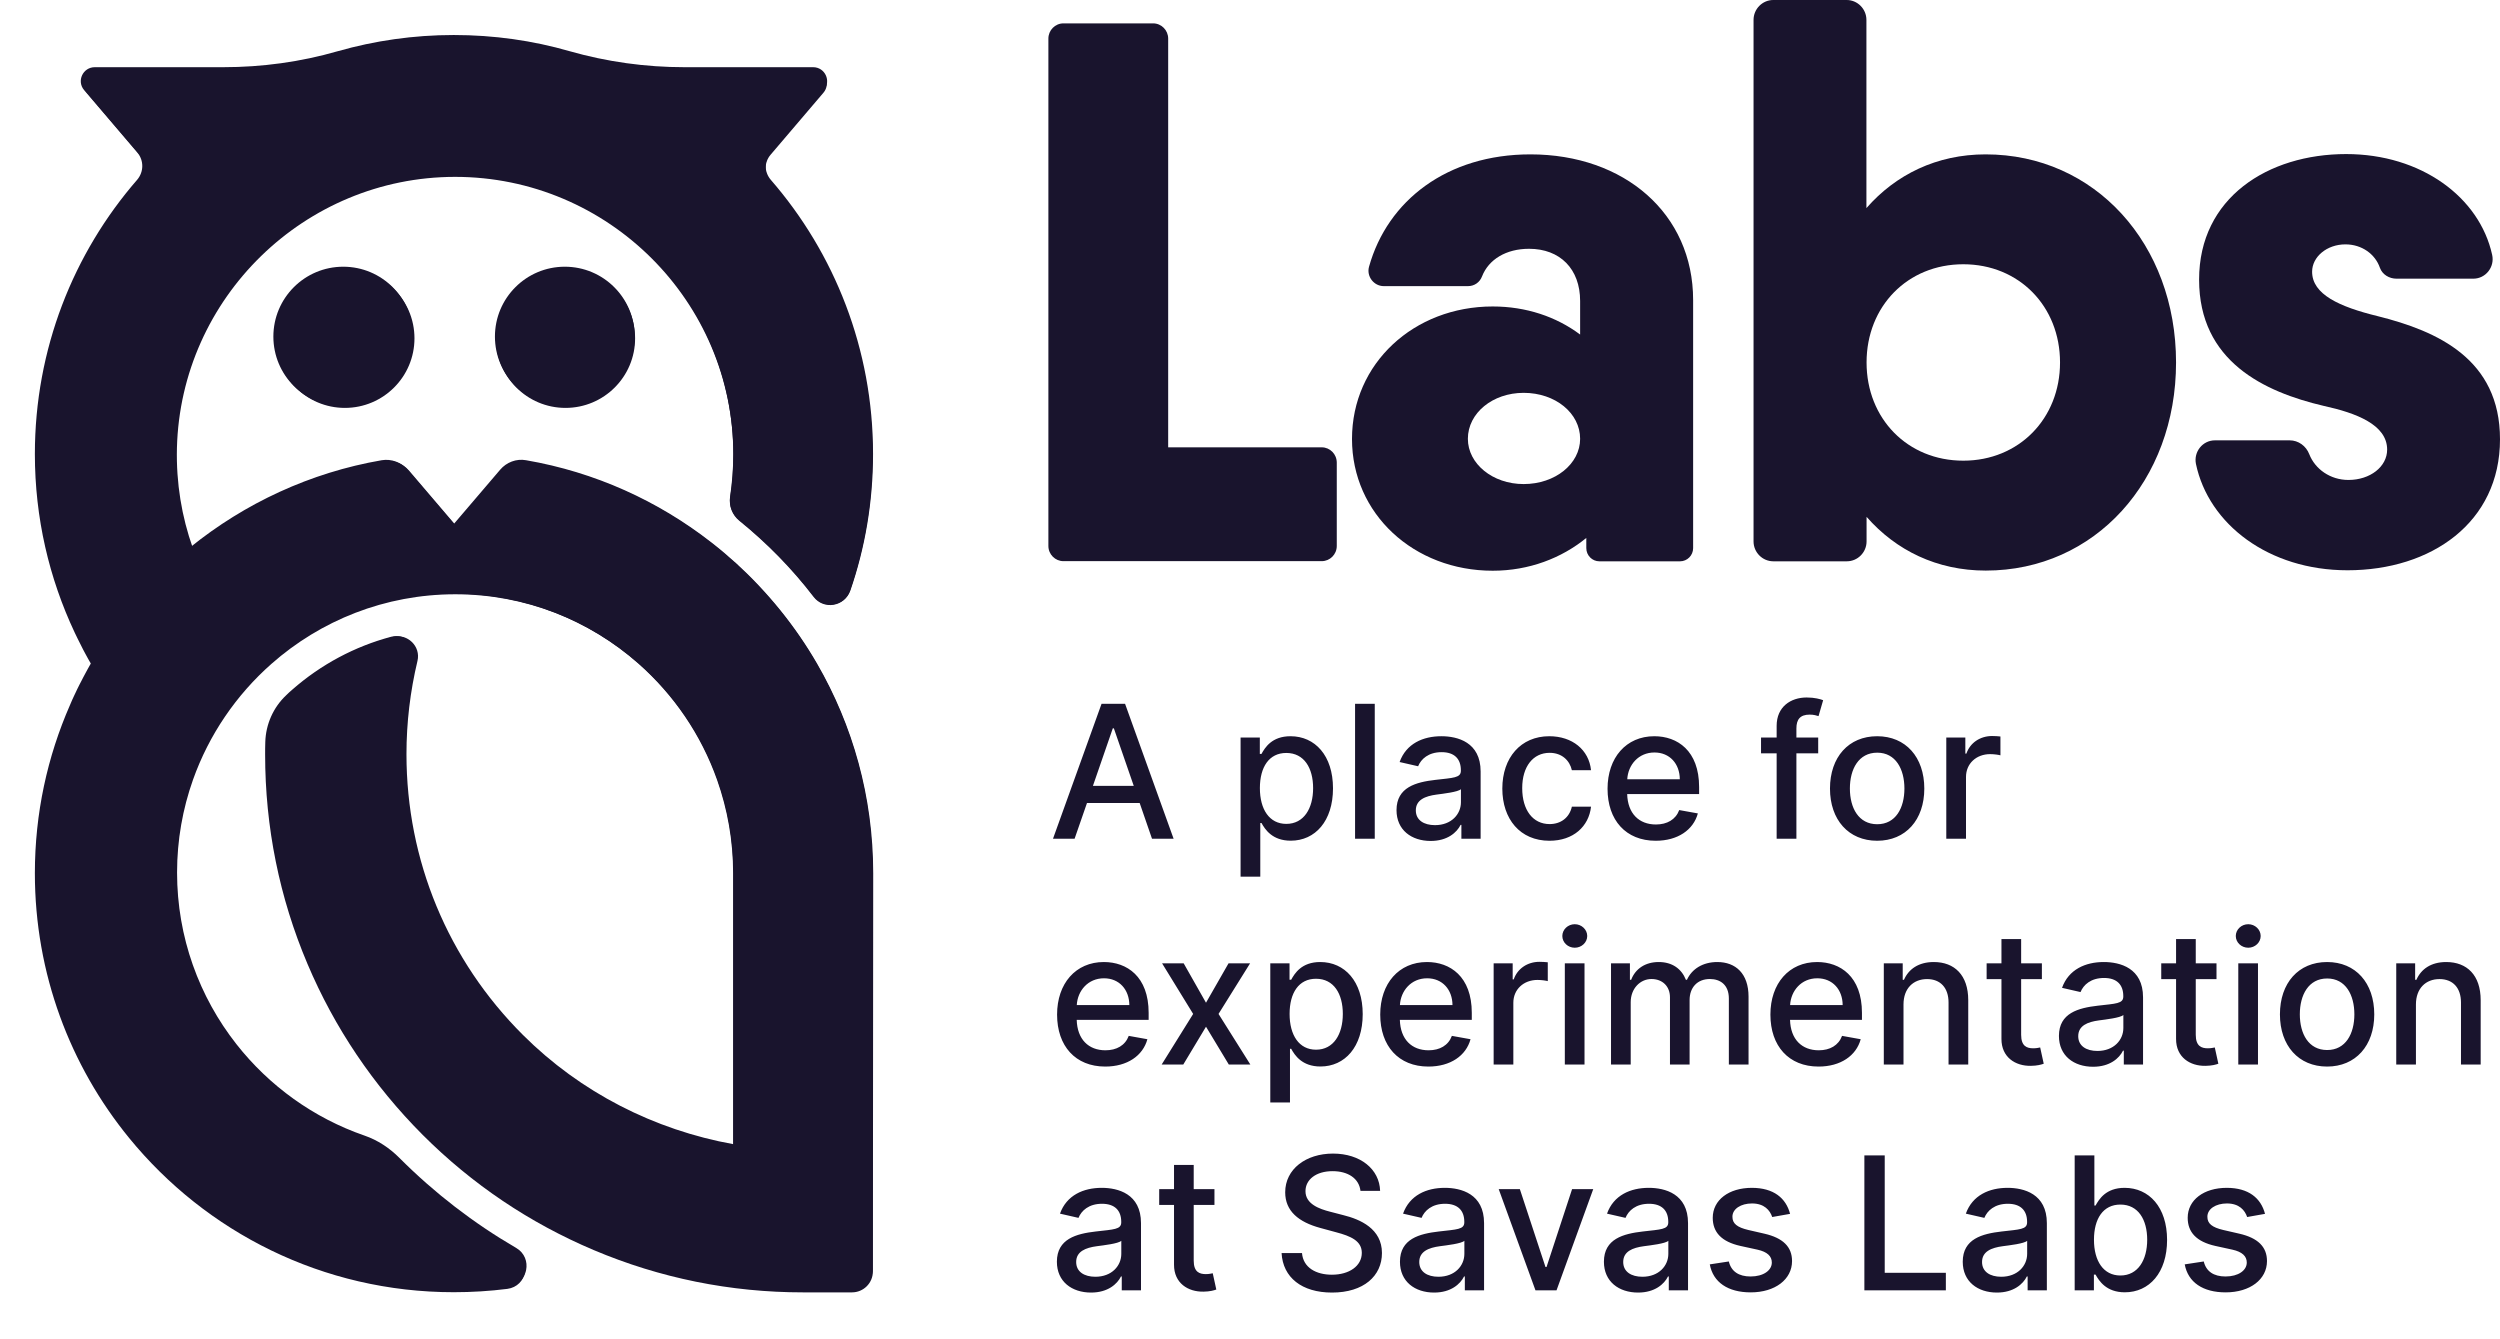
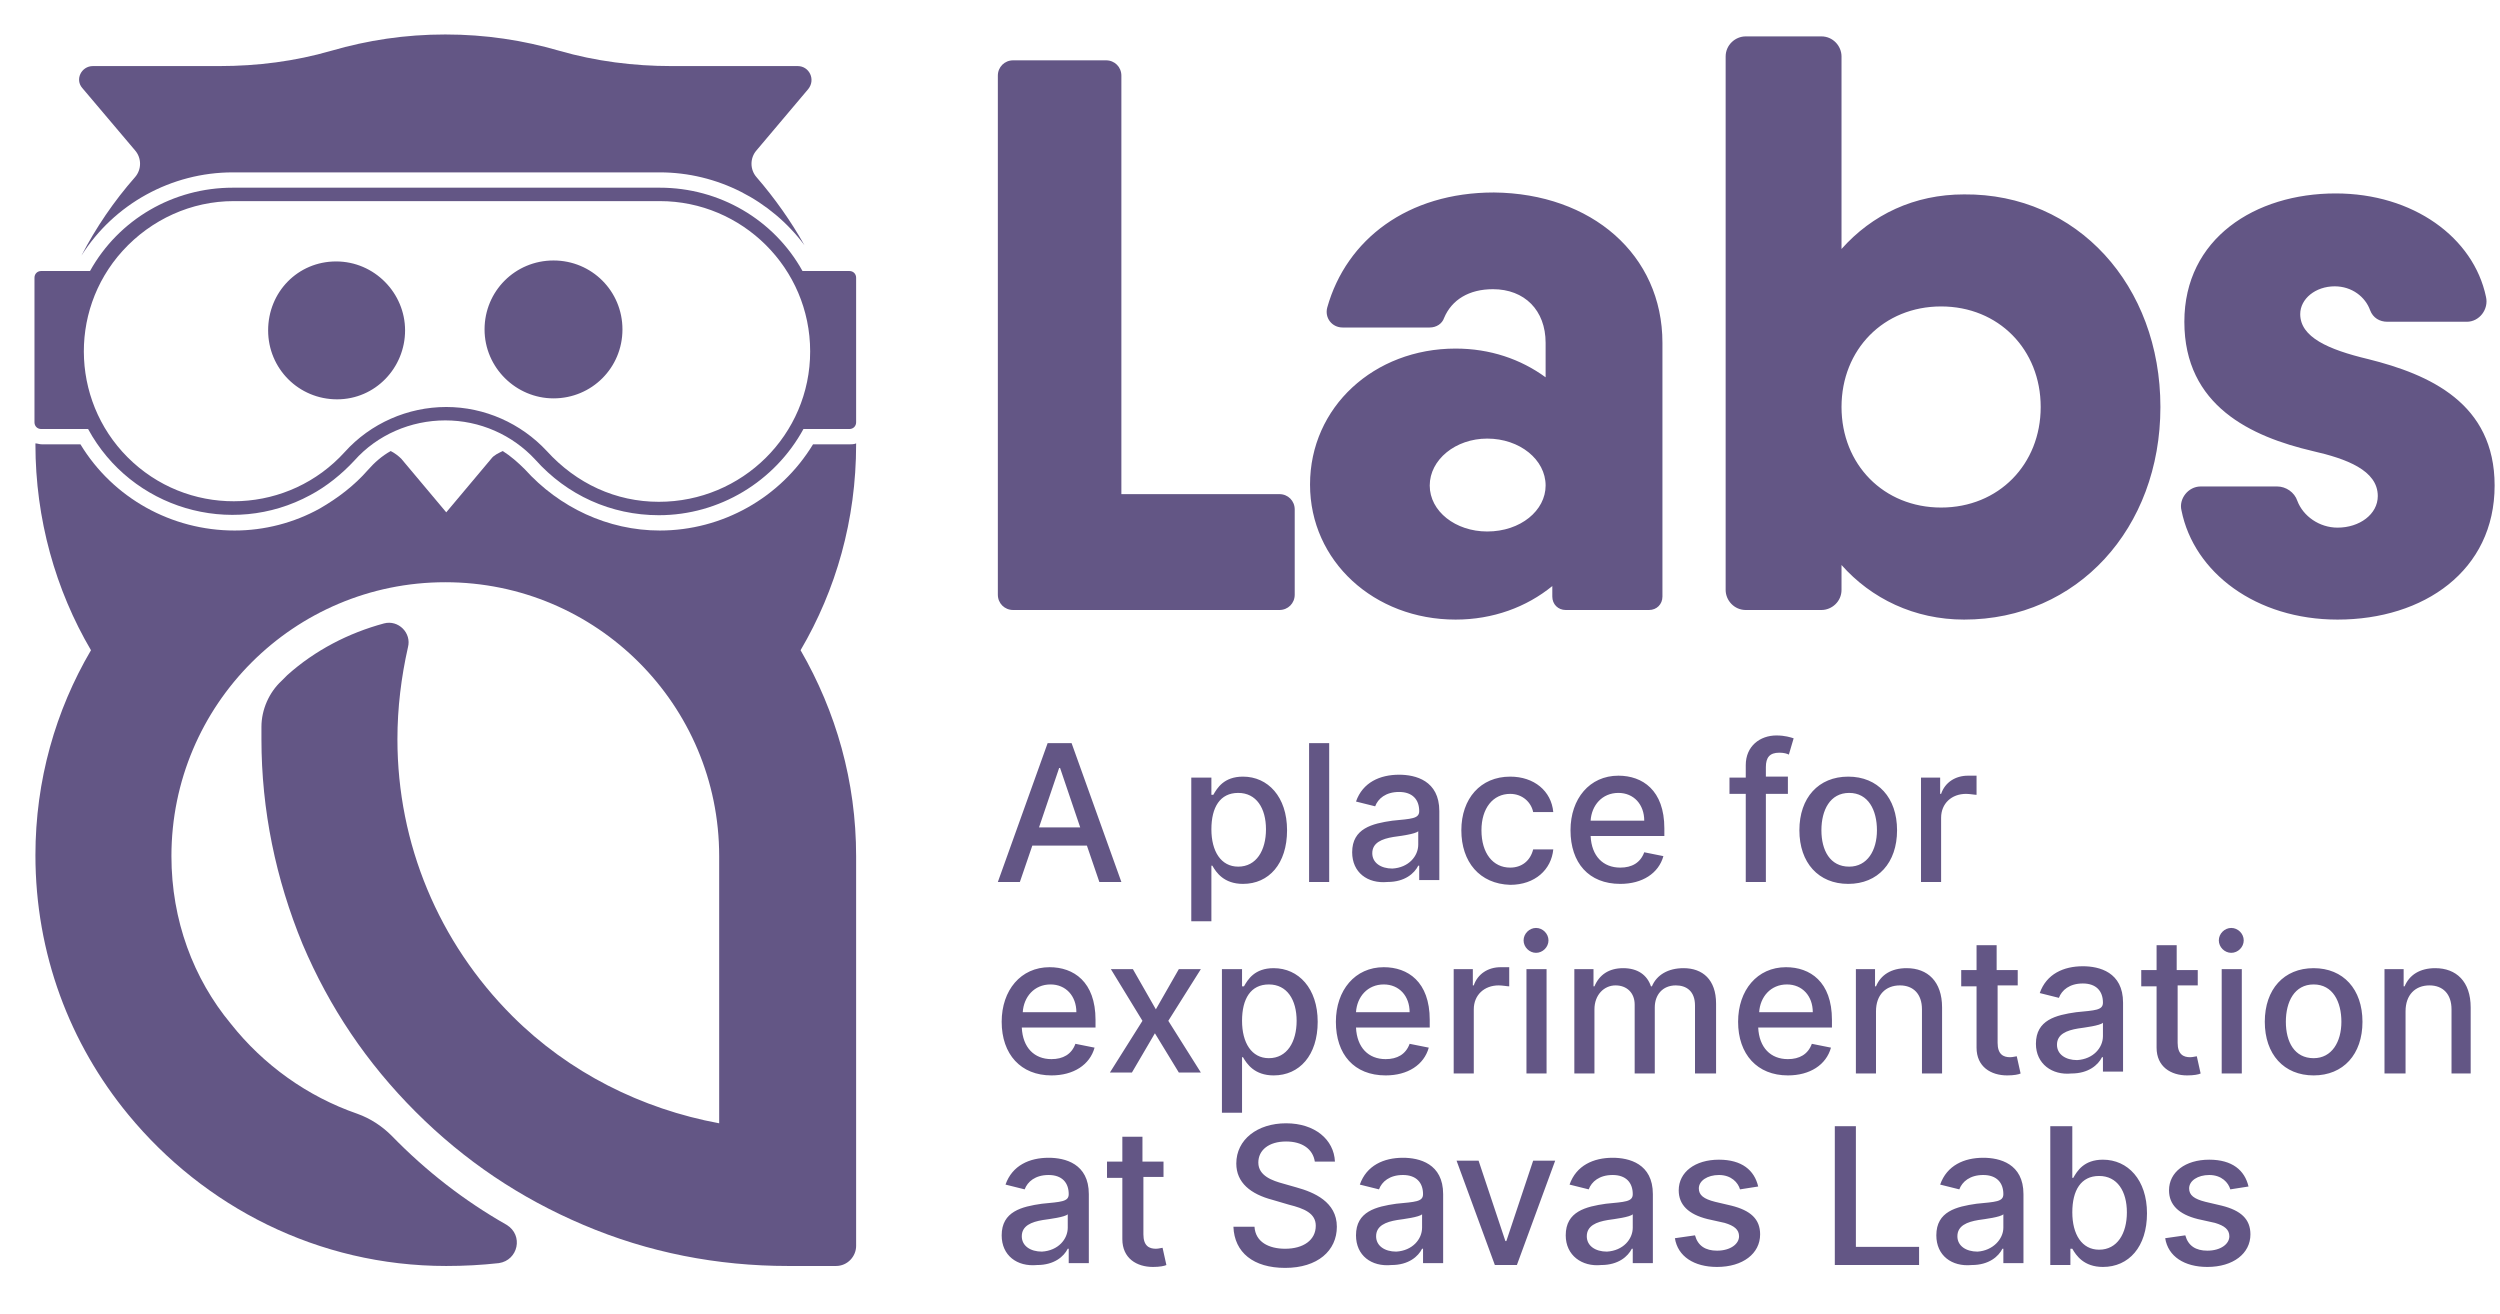
- <svg xmlns="http://www.w3.org/2000/svg" width="155" height="83" viewBox="0 0 155 83" fill="none">
-   <path d="M21.383 25.29C23.765 25.29 25.697 23.359 25.697 20.977C25.697 18.595 23.765 16.663 21.383 16.663C19.001 16.663 17.07 18.595 17.07 20.977C17.07 23.359 19.001 25.29 21.383 25.29Z" fill="#19142D" />
-   <path d="M35.062 25.29C37.444 25.29 39.376 23.359 39.376 20.977C39.376 18.595 37.444 16.663 35.062 16.663C32.68 16.663 30.749 18.595 30.749 20.977C30.749 23.359 32.68 25.29 35.062 25.29Z" fill="#19142D" />
-   <path d="M54.102 54.102C54.102 49.387 52.843 44.968 50.638 41.162C49.293 38.839 47.6 36.748 45.626 34.952C45.626 34.952 45.626 34.952 45.626 34.948C45.585 34.912 45.541 34.875 45.5 34.839C45.313 34.672 45.122 34.506 44.931 34.343C44.87 34.29 44.809 34.242 44.749 34.189C44.659 34.116 44.574 34.043 44.485 33.97V33.974V33.97C44.42 33.917 44.351 33.864 44.286 33.811C44.225 33.762 44.103 33.669 44.103 33.669C40.829 31.119 36.926 29.34 32.666 28.6C32.069 28.499 31.464 28.722 31.074 29.181L28.219 32.528L25.363 29.181C24.97 28.722 24.364 28.495 23.771 28.6C19.345 29.368 15.303 31.257 11.953 33.97C11.266 32.036 10.917 29.949 10.97 27.772C11.21 18.459 18.89 10.974 28.206 10.966C37.722 10.962 45.471 18.703 45.471 28.219C45.471 29.108 45.403 29.985 45.273 30.838C45.187 31.391 45.407 31.943 45.841 32.292C47.567 33.689 49.111 35.269 50.447 37.012C51.076 37.828 52.36 37.613 52.693 36.638C53.602 33.998 54.094 31.167 54.094 28.219C54.094 21.745 51.714 15.827 47.786 11.287C47.368 10.803 47.36 10.084 47.774 9.597L51.052 5.751C51.531 5.19 51.133 4.329 50.394 4.329H42.442C40.045 4.329 37.661 4 35.359 3.342C33.088 2.693 30.688 2.343 28.21 2.343C25.729 2.343 23.333 2.693 21.062 3.342C18.76 4.005 16.376 4.329 13.979 4.329H6.043C5.308 4.329 4.91 5.19 5.385 5.751L8.663 9.597C9.081 10.084 9.073 10.803 8.651 11.287C4.719 15.823 2.343 21.745 2.343 28.219C2.343 32.162 3.229 35.895 4.805 39.237C4.931 39.505 5.061 39.769 5.199 40.033C5.243 40.118 5.284 40.2 5.329 40.285C5.377 40.379 5.426 40.468 5.475 40.561C5.584 40.76 5.694 40.959 5.808 41.154C5.682 41.37 5.56 41.589 5.442 41.812C5.365 41.954 5.292 42.096 5.219 42.243C5.182 42.312 5.146 42.381 5.109 42.454C5.016 42.641 4.922 42.832 4.833 43.022C4.825 43.043 4.813 43.063 4.805 43.083C4.707 43.295 4.61 43.506 4.516 43.717C3.123 46.893 2.348 50.406 2.348 54.098C2.348 60.3 4.533 65.994 8.172 70.453C8.172 70.453 8.172 70.453 8.176 70.449C8.176 70.449 8.176 70.449 8.172 70.453C12.915 76.261 20.128 79.973 28.21 79.977C29.331 79.977 30.436 79.908 31.521 79.766C32.743 79.608 33.068 77.991 32 77.37C29.368 75.839 26.943 73.974 24.762 71.789C24.758 71.785 24.754 71.781 24.754 71.781C24.145 71.172 23.418 70.689 22.606 70.409C19.442 69.316 16.692 67.326 14.662 64.743C12.355 61.81 10.978 58.111 10.978 54.098C10.978 52.084 11.327 50.146 11.965 48.347C11.937 48.327 11.912 48.302 11.888 48.282C11.912 48.302 11.941 48.327 11.965 48.347C12.956 45.553 14.649 43.083 16.831 41.158C19.872 38.474 23.865 36.845 28.227 36.845C32.593 36.845 36.581 38.474 39.623 41.158C41.804 43.083 43.498 45.549 44.489 48.347C45.126 50.146 45.476 52.084 45.476 54.098V54.102V70.941C40.569 70.055 35.996 67.732 32.422 64.166C27.764 59.52 25.201 53.334 25.201 46.759C25.201 44.797 25.433 42.86 25.883 40.98C26.103 40.07 25.258 39.254 24.352 39.493C22.11 40.09 20.015 41.203 18.244 42.763C18.118 42.872 17.992 42.986 17.87 43.104C17.074 43.855 16.607 44.899 16.583 45.995C16.579 46.247 16.575 46.503 16.575 46.755C16.575 51.239 17.452 55.588 19.186 59.686C20.859 63.642 23.252 67.192 26.302 70.242C29.352 73.292 32.901 75.684 36.857 77.358C40.955 79.092 45.305 79.969 49.789 79.969H52.806C53.521 79.969 54.102 79.388 54.102 78.674V54.102Z" fill="#19142D" />
-   <path d="M54.139 54.138C54.139 49.402 52.871 44.971 50.661 41.149C49.315 38.82 47.605 36.718 45.63 34.91C45.591 34.87 45.541 34.841 45.502 34.802C45.316 34.635 45.129 34.468 44.932 34.301C44.873 34.251 44.805 34.202 44.746 34.143C44.657 34.075 44.569 33.996 44.48 33.927C44.412 33.878 44.343 33.819 44.284 33.77C44.225 33.721 44.097 33.623 44.097 33.623C40.806 31.058 36.895 29.27 32.611 28.533C32.012 28.425 31.403 28.661 31.01 29.122L28.14 32.483L25.271 29.122C24.878 28.661 24.269 28.435 23.67 28.533C19.229 29.299 15.171 31.206 11.801 33.927C11.113 31.982 10.759 29.889 10.818 27.698C11.054 18.344 18.767 10.827 28.131 10.827C37.691 10.818 45.463 18.599 45.463 28.15C45.463 29.044 45.394 29.918 45.266 30.783C45.178 31.333 45.404 31.893 45.836 32.247C47.566 33.652 49.118 35.234 50.464 36.983C51.093 37.798 52.38 37.582 52.724 36.61C53.638 33.957 54.129 31.117 54.129 28.15C54.129 21.645 51.741 15.701 47.792 11.152C47.369 10.66 47.359 9.943 47.782 9.452L51.073 5.59C51.555 5.03 51.152 4.166 50.415 4.166H42.427C40.02 4.166 37.622 3.832 35.313 3.173C33.034 2.515 30.626 2.171 28.131 2.171C25.635 2.171 23.228 2.525 20.948 3.173C18.639 3.841 16.242 4.166 13.835 4.166H5.876C5.139 4.166 4.736 5.03 5.218 5.59L8.509 9.452C8.932 9.943 8.922 10.66 8.499 11.152C4.549 15.701 2.162 21.645 2.162 28.15C2.162 32.109 3.046 35.853 4.628 39.213C4.756 39.479 4.883 39.744 5.021 40.009C5.06 40.098 5.109 40.176 5.149 40.265C5.198 40.353 5.247 40.451 5.296 40.54C5.404 40.736 5.512 40.943 5.63 41.139C5.502 41.355 5.385 41.581 5.267 41.797C5.188 41.935 5.119 42.082 5.041 42.23C5.001 42.298 4.972 42.367 4.933 42.436C4.834 42.623 4.746 42.819 4.657 43.006C4.648 43.026 4.638 43.045 4.628 43.065C4.53 43.271 4.431 43.487 4.343 43.704C2.938 46.907 2.162 50.424 2.162 54.138C2.162 60.368 4.353 66.086 8.008 70.557C12.773 76.393 20.015 80.117 28.131 80.117C29.261 80.117 30.361 80.048 31.452 79.911C32.68 79.754 33.004 78.122 31.933 77.503C29.29 75.971 26.853 74.094 24.662 71.903L24.652 71.893C24.043 71.284 23.306 70.793 22.491 70.517C19.317 69.417 16.556 67.422 14.512 64.829C12.194 61.881 10.808 58.167 10.808 54.138C10.808 52.114 11.162 50.169 11.801 48.361C11.771 48.341 11.752 48.322 11.722 48.292C11.752 48.312 11.771 48.331 11.801 48.361C12.793 45.551 14.493 43.075 16.684 41.139C19.74 38.447 23.748 36.806 28.131 36.806C32.513 36.806 36.522 38.447 39.577 41.139C41.769 43.075 43.468 45.551 44.461 48.361C45.099 50.169 45.453 52.114 45.453 54.138C45.453 54.138 45.453 54.138 45.453 54.148V71.058C40.531 70.164 35.932 67.835 32.346 64.259C27.669 59.592 25.095 53.382 25.095 46.779C25.095 44.804 25.321 42.868 25.782 40.972C25.998 40.058 25.154 39.243 24.25 39.479C22 40.078 19.897 41.198 18.119 42.76C17.991 42.868 17.863 42.986 17.745 43.104C16.939 43.861 16.478 44.912 16.448 46.013C16.438 46.268 16.438 46.523 16.438 46.779C16.438 51.279 17.323 55.651 19.062 59.758C20.742 63.728 23.149 67.295 26.205 70.36C29.27 73.426 32.837 75.823 36.807 77.503C40.923 79.243 45.286 80.127 49.786 80.127H52.822C53.539 80.127 54.119 79.547 54.119 78.83L54.139 54.138Z" fill="#19142D" />
-   <path d="M21.282 25.202C23.675 25.202 25.615 23.262 25.615 20.869C25.615 18.476 23.675 16.536 21.282 16.536C18.889 16.536 16.949 18.476 16.949 20.869C16.949 23.262 18.889 25.202 21.282 25.202Z" fill="#19142D" />
-   <path d="M35.019 25.202C37.412 25.202 39.352 23.262 39.352 20.869C39.352 18.476 37.412 16.536 35.019 16.536C32.626 16.536 30.686 18.476 30.686 20.869C30.686 23.262 32.626 25.202 35.019 25.202Z" fill="#19142D" />
-   <path d="M66.625 52L67.393 49.787H70.66L71.424 52H72.763L69.754 43.636H68.296L65.286 52H66.625ZM67.761 48.725L68.994 45.156H69.059L70.293 48.725H67.761ZM76.916 54.352H78.138V51.024H78.211C78.432 51.424 78.881 52.123 80.024 52.123C81.543 52.123 82.646 50.906 82.646 48.876C82.646 46.842 81.527 45.646 80.012 45.646C78.848 45.646 78.428 46.356 78.211 46.744H78.109V45.727H76.916V54.352ZM78.113 48.864C78.113 47.553 78.685 46.683 79.751 46.683C80.857 46.683 81.413 47.618 81.413 48.864C81.413 50.121 80.841 51.081 79.751 51.081C78.701 51.081 78.113 50.183 78.113 48.864ZM85.235 43.636H84.014V52H85.235V43.636ZM88.703 52.139C89.741 52.139 90.325 51.612 90.558 51.142H90.606V52H91.799V47.834C91.799 46.009 90.362 45.646 89.365 45.646C88.23 45.646 87.184 46.103 86.776 47.246L87.923 47.508C88.103 47.063 88.561 46.634 89.381 46.634C90.169 46.634 90.574 47.046 90.574 47.757V47.785C90.574 48.231 90.116 48.222 88.989 48.353C87.801 48.492 86.584 48.802 86.584 50.228C86.584 51.461 87.511 52.139 88.703 52.139ZM88.969 51.159C88.279 51.159 87.781 50.848 87.781 50.244C87.781 49.591 88.36 49.358 89.067 49.264C89.463 49.211 90.402 49.105 90.578 48.929V49.738C90.578 50.481 89.986 51.159 88.969 51.159ZM96.068 52.127C97.55 52.127 98.51 51.236 98.644 50.015H97.456C97.301 50.693 96.774 51.093 96.076 51.093C95.043 51.093 94.377 50.232 94.377 48.864C94.377 47.52 95.055 46.675 96.076 46.675C96.852 46.675 97.325 47.165 97.456 47.753H98.644C98.514 46.487 97.481 45.646 96.055 45.646C94.287 45.646 93.144 46.977 93.144 48.892C93.144 50.783 94.246 52.127 96.068 52.127ZM102.654 52.127C104.022 52.127 104.99 51.453 105.267 50.432L104.112 50.224C103.891 50.816 103.36 51.118 102.666 51.118C101.621 51.118 100.918 50.44 100.885 49.231H105.345V48.798C105.345 46.532 103.989 45.646 102.568 45.646C100.82 45.646 99.668 46.977 99.668 48.904C99.668 50.852 100.804 52.127 102.654 52.127ZM100.89 48.316C100.939 47.426 101.584 46.654 102.576 46.654C103.524 46.654 104.144 47.357 104.148 48.316H100.89ZM112.728 45.727H111.377V45.164C111.377 44.608 111.605 44.306 112.202 44.306C112.455 44.306 112.635 44.363 112.749 44.4L113.035 43.412C112.863 43.346 112.508 43.244 112.014 43.244C111.021 43.244 110.152 43.824 110.152 45V45.727H109.184V46.707H110.152V52H111.377V46.707H112.728V45.727ZM116.383 52.127C118.152 52.127 119.307 50.832 119.307 48.892C119.307 46.94 118.152 45.646 116.383 45.646C114.615 45.646 113.459 46.94 113.459 48.892C113.459 50.832 114.615 52.127 116.383 52.127ZM116.388 51.102C115.232 51.102 114.693 50.093 114.693 48.888C114.693 47.688 115.232 46.666 116.388 46.666C117.535 46.666 118.074 47.688 118.074 48.888C118.074 50.093 117.535 51.102 116.388 51.102ZM120.67 52H121.892V48.169C121.892 47.349 122.525 46.756 123.39 46.756C123.643 46.756 123.929 46.801 124.027 46.83V45.662C123.905 45.646 123.664 45.633 123.509 45.633C122.774 45.633 122.145 46.05 121.916 46.724H121.851V45.727H120.67V52ZM68.524 66.127C69.892 66.127 70.86 65.453 71.138 64.432L69.982 64.224C69.762 64.816 69.231 65.118 68.537 65.118C67.491 65.118 66.789 64.44 66.756 63.231H71.216V62.798C71.216 60.532 69.86 59.646 68.439 59.646C66.691 59.646 65.539 60.977 65.539 62.904C65.539 64.853 66.674 66.127 68.524 66.127ZM66.76 62.316C66.809 61.426 67.454 60.654 68.447 60.654C69.394 60.654 70.015 61.357 70.019 62.316H66.76ZM73.388 59.727H72.049L73.976 62.864L72.024 66H73.364L74.772 63.656L76.186 66H77.521L75.549 62.864L77.505 59.727H76.169L74.772 62.169L73.388 59.727ZM78.758 68.352H79.979V65.024H80.053C80.273 65.424 80.723 66.123 81.866 66.123C83.385 66.123 84.488 64.906 84.488 62.876C84.488 60.842 83.369 59.646 81.854 59.646C80.69 59.646 80.269 60.356 80.053 60.744H79.951V59.727H78.758V68.352ZM79.955 62.864C79.955 61.553 80.527 60.683 81.593 60.683C82.699 60.683 83.255 61.618 83.255 62.864C83.255 64.121 82.683 65.081 81.593 65.081C80.543 65.081 79.955 64.183 79.955 62.864ZM88.559 66.127C89.928 66.127 90.895 65.453 91.173 64.432L90.017 64.224C89.797 64.816 89.266 65.118 88.572 65.118C87.526 65.118 86.824 64.44 86.791 63.231H91.251V62.798C91.251 60.532 89.895 59.646 88.474 59.646C86.726 59.646 85.574 60.977 85.574 62.904C85.574 64.853 86.71 66.127 88.559 66.127ZM86.795 62.316C86.844 61.426 87.49 60.654 88.482 60.654C89.429 60.654 90.05 61.357 90.054 62.316H86.795ZM92.606 66H93.827V62.169C93.827 61.349 94.46 60.756 95.325 60.756C95.579 60.756 95.864 60.801 95.962 60.83V59.662C95.84 59.646 95.599 59.633 95.444 59.633C94.709 59.633 94.08 60.05 93.851 60.724H93.786V59.727H92.606V66ZM97.019 66H98.24V59.727H97.019V66ZM97.636 58.759C98.056 58.759 98.408 58.433 98.408 58.032C98.408 57.632 98.056 57.301 97.636 57.301C97.211 57.301 96.864 57.632 96.864 58.032C96.864 58.433 97.211 58.759 97.636 58.759ZM99.883 66H101.104V62.133C101.104 61.287 101.696 60.699 102.39 60.699C103.068 60.699 103.538 61.148 103.538 61.83V66H104.755V62.002C104.755 61.246 105.216 60.699 106.013 60.699C106.658 60.699 107.189 61.059 107.189 61.908V66H108.41V61.794C108.41 60.36 107.609 59.646 106.474 59.646C105.572 59.646 104.894 60.078 104.591 60.748H104.526C104.253 60.062 103.677 59.646 102.84 59.646C102.011 59.646 101.394 60.058 101.133 60.748H101.055V59.727H99.883V66ZM112.75 66.127C114.118 66.127 115.086 65.453 115.364 64.432L114.208 64.224C113.987 64.816 113.456 65.118 112.762 65.118C111.717 65.118 111.014 64.44 110.982 63.231H115.441V62.798C115.441 60.532 114.085 59.646 112.664 59.646C110.916 59.646 109.765 60.977 109.765 62.904C109.765 64.853 110.9 66.127 112.75 66.127ZM110.986 62.316C111.035 61.426 111.68 60.654 112.672 60.654C113.62 60.654 114.241 61.357 114.245 62.316H110.986ZM118.017 62.276C118.017 61.275 118.63 60.703 119.479 60.703C120.308 60.703 120.81 61.246 120.81 62.157V66H122.031V62.01C122.031 60.458 121.178 59.646 119.896 59.646C118.952 59.646 118.336 60.083 118.046 60.748H117.968V59.727H116.796V66H118.017V62.276ZM126.597 59.727H125.311V58.224H124.09V59.727H123.171V60.707H124.09V64.411C124.086 65.551 124.955 66.102 125.919 66.082C126.307 66.078 126.568 66.004 126.711 65.951L126.491 64.942C126.409 64.959 126.258 64.995 126.062 64.995C125.666 64.995 125.311 64.865 125.311 64.158V60.707H126.597V59.727ZM129.773 66.139C130.811 66.139 131.395 65.612 131.627 65.142H131.676V66H132.869V61.834C132.869 60.009 131.431 59.646 130.435 59.646C129.3 59.646 128.254 60.103 127.846 61.246L128.993 61.508C129.173 61.063 129.63 60.634 130.451 60.634C131.239 60.634 131.644 61.046 131.644 61.757V61.785C131.644 62.231 131.186 62.222 130.059 62.353C128.871 62.492 127.654 62.802 127.654 64.228C127.654 65.461 128.581 66.139 129.773 66.139ZM130.039 65.159C129.349 65.159 128.85 64.848 128.85 64.244C128.85 63.591 129.43 63.358 130.137 63.264C130.533 63.211 131.472 63.105 131.648 62.929V63.738C131.648 64.481 131.056 65.159 130.039 65.159ZM137.423 59.727H136.137V58.224H134.916V59.727H133.997V60.707H134.916V64.411C134.912 65.551 135.782 66.102 136.745 66.082C137.133 66.078 137.395 66.004 137.538 65.951L137.317 64.942C137.235 64.959 137.084 64.995 136.888 64.995C136.492 64.995 136.137 64.865 136.137 64.158V60.707H137.423V59.727ZM138.774 66H139.995V59.727H138.774V66ZM139.391 58.759C139.811 58.759 140.162 58.433 140.162 58.032C140.162 57.632 139.811 57.301 139.391 57.301C138.966 57.301 138.619 57.632 138.619 58.032C138.619 58.433 138.966 58.759 139.391 58.759ZM144.28 66.127C146.048 66.127 147.204 64.832 147.204 62.892C147.204 60.94 146.048 59.646 144.28 59.646C142.512 59.646 141.356 60.94 141.356 62.892C141.356 64.832 142.512 66.127 144.28 66.127ZM144.284 65.102C143.128 65.102 142.589 64.093 142.589 62.888C142.589 61.688 143.128 60.666 144.284 60.666C145.432 60.666 145.971 61.688 145.971 62.888C145.971 64.093 145.432 65.102 144.284 65.102ZM149.788 62.276C149.788 61.275 150.401 60.703 151.25 60.703C152.079 60.703 152.581 61.246 152.581 62.157V66H153.802V62.01C153.802 60.458 152.949 59.646 151.667 59.646C150.723 59.646 150.107 60.083 149.817 60.748H149.739V59.727H148.567V66H149.788V62.276ZM67.646 80.139C68.684 80.139 69.268 79.612 69.5 79.142H69.549V80H70.742V75.835C70.742 74.009 69.304 73.646 68.308 73.646C67.173 73.646 66.127 74.103 65.719 75.246L66.866 75.508C67.046 75.063 67.503 74.634 68.324 74.634C69.112 74.634 69.517 75.046 69.517 75.757V75.785C69.517 76.231 69.059 76.222 67.932 76.353C66.744 76.492 65.527 76.802 65.527 78.228C65.527 79.461 66.454 80.139 67.646 80.139ZM67.912 79.159C67.222 79.159 66.723 78.848 66.723 78.244C66.723 77.591 67.303 77.358 68.01 77.264C68.406 77.211 69.345 77.105 69.521 76.929V77.738C69.521 78.481 68.929 79.159 67.912 79.159ZM75.296 73.727H74.01V72.224H72.789V73.727H71.87V74.707H72.789V78.411C72.785 79.551 73.655 80.102 74.618 80.082C75.006 80.078 75.268 80.004 75.411 79.951L75.19 78.942C75.108 78.959 74.957 78.995 74.761 78.995C74.365 78.995 74.01 78.865 74.01 78.158V74.707H75.296V73.727ZM84.35 73.834H85.567C85.53 72.494 84.346 71.522 82.647 71.522C80.969 71.522 79.682 72.482 79.682 73.923C79.682 75.087 80.515 75.769 81.859 76.133L82.847 76.402C83.742 76.639 84.432 76.933 84.432 77.676C84.432 78.493 83.652 79.032 82.578 79.032C81.606 79.032 80.797 78.599 80.724 77.689H79.458C79.539 79.204 80.711 80.139 82.586 80.139C84.55 80.139 85.681 79.106 85.681 77.689C85.681 76.182 84.338 75.598 83.276 75.336L82.459 75.124C81.806 74.957 80.936 74.65 80.94 73.85C80.94 73.139 81.589 72.612 82.619 72.612C83.578 72.612 84.26 73.062 84.35 73.834ZM88.917 80.139C89.954 80.139 90.538 79.612 90.771 79.142H90.82V80H92.012V75.835C92.012 74.009 90.575 73.646 89.578 73.646C88.443 73.646 87.398 74.103 86.989 75.246L88.137 75.508C88.317 75.063 88.774 74.634 89.595 74.634C90.383 74.634 90.787 75.046 90.787 75.757V75.785C90.787 76.231 90.33 76.222 89.203 76.353C88.014 76.492 86.797 76.802 86.797 78.228C86.797 79.461 87.724 80.139 88.917 80.139ZM89.182 79.159C88.492 79.159 87.994 78.848 87.994 78.244C87.994 77.591 88.574 77.358 89.28 77.264C89.676 77.211 90.616 77.105 90.791 76.929V77.738C90.791 78.481 90.199 79.159 89.182 79.159ZM98.78 73.727H97.469L95.885 78.554H95.82L94.231 73.727H92.92L95.199 80H96.505L98.78 73.727ZM101.562 80.139C102.6 80.139 103.184 79.612 103.416 79.142H103.465V80H104.658V75.835C104.658 74.009 103.22 73.646 102.224 73.646C101.089 73.646 100.043 74.103 99.635 75.246L100.782 75.508C100.962 75.063 101.419 74.634 102.24 74.634C103.028 74.634 103.433 75.046 103.433 75.757V75.785C103.433 76.231 102.975 76.222 101.848 76.353C100.66 76.492 99.443 76.802 99.443 78.228C99.443 79.461 100.37 80.139 101.562 80.139ZM101.828 79.159C101.138 79.159 100.639 78.848 100.639 78.244C100.639 77.591 101.219 77.358 101.926 77.264C102.322 77.211 103.261 77.105 103.437 76.929V77.738C103.437 78.481 102.845 79.159 101.828 79.159ZM110.985 75.259C110.731 74.283 109.968 73.646 108.612 73.646C107.195 73.646 106.19 74.393 106.19 75.504C106.19 76.394 106.729 76.986 107.905 77.248L108.967 77.48C109.572 77.615 109.853 77.885 109.853 78.277C109.853 78.763 109.335 79.142 108.534 79.142C107.803 79.142 107.334 78.828 107.187 78.211L106.007 78.391C106.211 79.502 107.134 80.127 108.543 80.127C110.058 80.127 111.107 79.322 111.107 78.187C111.107 77.301 110.544 76.753 109.392 76.488L108.396 76.259C107.705 76.096 107.407 75.863 107.411 75.438C107.407 74.957 107.93 74.614 108.624 74.614C109.384 74.614 109.735 75.034 109.878 75.455L110.985 75.259ZM115.591 80H120.643V78.914H116.853V71.636H115.591V80ZM123.81 80.139C124.847 80.139 125.431 79.612 125.664 79.142H125.713V80H126.905V75.835C126.905 74.009 125.468 73.646 124.471 73.646C123.336 73.646 122.291 74.103 121.882 75.246L123.03 75.508C123.21 75.063 123.667 74.634 124.488 74.634C125.276 74.634 125.68 75.046 125.68 75.757V75.785C125.68 76.231 125.223 76.222 124.096 76.353C122.907 76.492 121.69 76.802 121.69 78.228C121.69 79.461 122.617 80.139 123.81 80.139ZM124.075 79.159C123.385 79.159 122.887 78.848 122.887 78.244C122.887 77.591 123.467 77.358 124.173 77.264C124.569 77.211 125.509 77.105 125.684 76.929V77.738C125.684 78.481 125.092 79.159 124.075 79.159ZM128.63 80H129.822V79.024H129.924C130.145 79.424 130.594 80.123 131.738 80.123C133.257 80.123 134.359 78.906 134.359 76.876C134.359 74.842 133.24 73.646 131.725 73.646C130.561 73.646 130.141 74.356 129.924 74.744H129.851V71.636H128.63V80ZM129.826 76.864C129.826 75.553 130.398 74.683 131.464 74.683C132.571 74.683 133.126 75.618 133.126 76.864C133.126 78.121 132.554 79.081 131.464 79.081C130.414 79.081 129.826 78.183 129.826 76.864ZM140.431 75.259C140.178 74.283 139.414 73.646 138.058 73.646C136.641 73.646 135.637 74.393 135.637 75.504C135.637 76.394 136.176 76.986 137.352 77.248L138.414 77.48C139.018 77.615 139.3 77.885 139.3 78.277C139.3 78.763 138.781 79.142 137.981 79.142C137.25 79.142 136.78 78.828 136.633 78.211L135.453 78.391C135.657 79.502 136.58 80.127 137.989 80.127C139.504 80.127 140.553 79.322 140.553 78.187C140.553 77.301 139.99 76.753 138.838 76.488L137.842 76.259C137.152 76.096 136.854 75.863 136.858 75.438C136.854 74.957 137.376 74.614 138.071 74.614C138.83 74.614 139.181 75.034 139.324 75.455L140.431 75.259Z" fill="#19142D" />
-   <path d="M104.974 18.605V33.983C104.974 34.435 104.61 34.802 104.161 34.802H99.163C98.715 34.802 98.351 34.435 98.351 33.983V33.352C96.819 34.604 94.801 35.385 92.549 35.385C87.654 35.385 83.824 31.856 83.824 27.216C83.824 22.53 87.664 19.001 92.549 19.001C94.614 19.001 96.482 19.631 97.968 20.742V18.662C97.968 16.676 96.725 15.425 94.801 15.425C93.381 15.425 92.297 16.083 91.886 17.137C91.746 17.505 91.41 17.74 91.017 17.74H85.795C85.179 17.74 84.712 17.137 84.88 16.535C86.029 12.432 89.719 9.571 94.885 9.571C100.705 9.571 104.974 13.241 104.974 18.605ZM97.968 27.207C97.968 25.617 96.436 24.356 94.465 24.356C92.549 24.356 91.008 25.607 91.008 27.207C91.008 28.75 92.54 30.012 94.465 30.012C96.436 30.012 97.968 28.75 97.968 27.207Z" fill="#19142D" />
-   <path d="M137.325 27.301H141.959C142.501 27.301 142.977 27.649 143.173 28.157C143.537 29.089 144.481 29.757 145.602 29.757C146.947 29.757 148.003 28.938 148.003 27.875C148.003 26.332 146.088 25.607 144.07 25.165C140.38 24.299 136.344 22.407 136.344 17.335C136.344 12.262 140.613 9.552 145.462 9.552C150.114 9.552 153.729 12.225 154.514 15.801C154.682 16.554 154.113 17.278 153.346 17.278H148.582C148.134 17.278 147.704 17.024 147.554 16.601C147.265 15.763 146.443 15.151 145.415 15.151C144.266 15.151 143.351 15.923 143.351 16.845C143.351 18.248 145.032 19.019 147.424 19.603C151.114 20.525 155 22.257 155 27.235C155 32.402 150.731 35.357 145.546 35.357C140.66 35.357 136.933 32.505 136.148 28.76C135.999 28.016 136.559 27.301 137.325 27.301Z" fill="#19142D" />
-   <path d="M82.88 28.684V33.851C82.88 34.369 82.46 34.792 81.946 34.792H65.934C65.42 34.792 65 34.369 65 33.851V2.391C65 1.873 65.42 1.449 65.934 1.449H71.493C72.006 1.449 72.427 1.873 72.427 2.391V27.734H81.946C82.46 27.734 82.88 28.157 82.88 28.684Z" fill="#19142D" />
-   <path d="M134.915 22.473C134.915 29.814 129.88 35.376 123.116 35.376C120.09 35.376 117.549 34.124 115.727 32.044V33.569C115.727 34.246 115.176 34.801 114.503 34.801H109.944C109.272 34.801 108.72 34.246 108.72 33.569V1.233C108.72 0.555 109.272 0 109.944 0H114.494C115.166 0 115.718 0.555 115.718 1.233V12.902C117.539 10.822 120.08 9.571 123.107 9.571C129.88 9.571 134.915 15.123 134.915 22.473ZM127.722 22.473C127.722 18.991 125.181 16.384 121.724 16.384C118.268 16.384 115.727 18.991 115.727 22.473C115.727 25.955 118.268 28.562 121.724 28.562C125.181 28.562 127.722 25.946 127.722 22.473Z" fill="#19142D" />
+ <svg xmlns="http://www.w3.org/2000/svg" width="158" height="83" viewBox="0 0 158 83" fill="none">
+   <path d="M105.066 21.667V37.705C105.066 38.189 104.703 38.552 104.219 38.552H98.954C98.469 38.552 98.106 38.189 98.106 37.705V37.039C96.472 38.371 94.354 39.158 91.993 39.158C86.849 39.158 82.794 35.466 82.794 30.624C82.794 25.722 86.849 22.03 91.993 22.03C94.172 22.03 96.109 22.696 97.683 23.846V21.667C97.683 19.609 96.351 18.277 94.354 18.277C92.841 18.277 91.751 18.943 91.267 20.093C91.146 20.456 90.783 20.698 90.359 20.698H84.852C84.186 20.698 83.702 20.093 83.884 19.427C85.094 15.13 88.967 12.165 94.414 12.165C100.588 12.225 105.066 16.099 105.066 21.667ZM97.683 30.685C97.683 29.05 96.049 27.719 93.991 27.719C91.993 27.719 90.359 29.05 90.359 30.685C90.359 32.319 91.993 33.59 93.991 33.59C96.109 33.59 97.683 32.258 97.683 30.685ZM139.08 30.745H143.921C144.466 30.745 145.011 31.108 145.192 31.653C145.556 32.621 146.584 33.347 147.734 33.347C149.126 33.347 150.276 32.5 150.276 31.35C150.276 29.716 148.279 28.99 146.161 28.506C142.287 27.598 138.051 25.661 138.051 20.335C138.051 15.07 142.529 12.225 147.613 12.225C152.516 12.225 156.328 15.009 157.115 18.762C157.297 19.549 156.692 20.335 155.905 20.335H150.881C150.397 20.335 149.974 20.093 149.792 19.609C149.489 18.762 148.642 18.096 147.553 18.096C146.342 18.096 145.374 18.883 145.374 19.851C145.374 21.304 147.129 22.09 149.671 22.696C153.544 23.664 157.66 25.48 157.66 30.685C157.66 36.071 153.181 39.158 147.734 39.158C142.59 39.158 138.656 36.192 137.869 32.258C137.688 31.532 138.293 30.745 139.08 30.745ZM81.826 32.198V37.584C81.826 38.129 81.402 38.552 80.858 38.552H64.032C63.488 38.552 63.064 38.129 63.064 37.584V4.781C63.064 4.236 63.488 3.813 64.032 3.813H69.903C70.448 3.813 70.871 4.236 70.871 4.781V31.229H80.858C81.402 31.229 81.826 31.653 81.826 32.198ZM136.538 25.722C136.538 33.408 131.272 39.158 124.131 39.158C120.984 39.158 118.26 37.826 116.384 35.708V37.282C116.384 38.008 115.779 38.552 115.113 38.552H110.332C109.605 38.552 109.061 37.947 109.061 37.282V3.571C109.061 2.844 109.666 2.3 110.332 2.3H115.113C115.839 2.3 116.384 2.905 116.384 3.571V15.736C118.321 13.557 120.984 12.286 124.131 12.286C131.272 12.225 136.538 18.035 136.538 25.722ZM128.972 25.722C128.972 22.09 126.31 19.367 122.678 19.367C119.047 19.367 116.384 22.09 116.384 25.722C116.384 29.353 119.047 32.077 122.678 32.077C126.31 32.077 128.972 29.353 128.972 25.722Z" fill="#635685" />
+   <path d="M63.064 55.741L66.211 46.965H67.724L70.871 55.741H69.479L68.692 53.441H65.243L64.456 55.741H63.064ZM68.269 52.291L66.998 48.539H66.937L65.666 52.291H68.269ZM75.289 49.144H76.56V50.233H76.681C76.924 49.809 77.347 49.083 78.558 49.083C80.131 49.083 81.342 50.354 81.342 52.472C81.342 54.591 80.192 55.862 78.558 55.862C77.347 55.862 76.863 55.136 76.621 54.712H76.56V58.222H75.289V49.144ZM78.255 54.772C79.405 54.772 80.01 53.743 80.01 52.412C80.01 51.081 79.405 50.112 78.255 50.112C77.105 50.112 76.56 51.02 76.56 52.412C76.56 53.804 77.166 54.772 78.255 54.772ZM84.005 55.741H82.734V46.965H84.005V55.741ZM85.457 53.864C85.457 52.352 86.728 52.049 87.999 51.867C89.21 51.746 89.694 51.746 89.694 51.262C89.694 50.536 89.27 50.052 88.423 50.052C87.575 50.052 87.091 50.475 86.91 50.959L85.699 50.657C86.123 49.446 87.212 48.962 88.423 48.962C89.452 48.962 90.965 49.325 90.965 51.262V55.62H89.694V54.712H89.633C89.391 55.196 88.786 55.741 87.696 55.741C86.425 55.862 85.457 55.136 85.457 53.864ZM89.633 53.38V52.533C89.452 52.715 88.483 52.836 88.06 52.896C87.333 53.017 86.728 53.259 86.728 53.925C86.728 54.53 87.273 54.893 87.999 54.893C89.028 54.833 89.633 54.107 89.633 53.38ZM92.357 52.472C92.357 50.475 93.567 49.083 95.443 49.083C96.956 49.083 98.046 49.991 98.167 51.323H96.896C96.775 50.717 96.23 50.173 95.443 50.173C94.354 50.173 93.628 51.081 93.628 52.472C93.628 53.925 94.354 54.833 95.443 54.833C96.169 54.833 96.714 54.409 96.896 53.683H98.167C98.046 54.954 97.017 55.922 95.443 55.922C93.507 55.862 92.357 54.47 92.357 52.472ZM99.256 52.472C99.256 50.475 100.467 49.023 102.282 49.023C103.795 49.023 105.187 49.931 105.187 52.352V52.836H100.527C100.588 54.107 101.314 54.833 102.403 54.833C103.13 54.833 103.674 54.53 103.916 53.864L105.127 54.107C104.824 55.196 103.795 55.862 102.403 55.862C100.406 55.862 99.256 54.53 99.256 52.472ZM103.916 51.867C103.916 50.838 103.251 50.112 102.282 50.112C101.253 50.112 100.588 50.899 100.527 51.867H103.916ZM112.995 50.173H111.603V55.741H110.332V50.173H109.303V49.144H110.332V48.357C110.332 47.147 111.24 46.481 112.268 46.481C112.813 46.481 113.176 46.602 113.358 46.662L113.055 47.691C112.934 47.631 112.753 47.57 112.45 47.57C111.845 47.57 111.603 47.873 111.603 48.478V49.083H112.995V50.173ZM113.721 52.472C113.721 50.415 114.931 49.083 116.808 49.083C118.684 49.083 119.894 50.415 119.894 52.472C119.894 54.53 118.684 55.862 116.808 55.862C114.931 55.862 113.721 54.53 113.721 52.472ZM118.623 52.472C118.623 51.202 118.079 50.112 116.868 50.112C115.658 50.112 115.113 51.202 115.113 52.472C115.113 53.743 115.658 54.772 116.868 54.772C118.018 54.772 118.623 53.743 118.623 52.472ZM121.347 49.144H122.618V50.173H122.678C122.92 49.446 123.586 49.023 124.373 49.023C124.554 49.023 124.796 49.023 124.918 49.023V50.233C124.796 50.233 124.494 50.173 124.252 50.173C123.344 50.173 122.678 50.778 122.678 51.686V55.741H121.407V49.144H121.347ZM63.306 64.577C63.306 62.58 64.516 61.127 66.332 61.127C67.845 61.127 69.237 62.035 69.237 64.456V64.94H64.577C64.638 66.211 65.364 66.937 66.453 66.937C67.18 66.937 67.724 66.635 67.966 65.969L69.177 66.211C68.874 67.3 67.845 67.966 66.453 67.966C64.516 67.966 63.306 66.635 63.306 64.577ZM68.027 63.972C68.027 62.943 67.361 62.217 66.393 62.217C65.364 62.217 64.698 63.003 64.638 63.972H68.027ZM73.05 63.79L74.503 61.248H75.895L73.837 64.516L75.895 67.785H74.503L72.99 65.303L71.537 67.785H70.145L72.203 64.516L70.206 61.248H71.598L73.05 63.79ZM77.226 61.248H78.497V62.338H78.618C78.86 61.914 79.284 61.188 80.494 61.188C82.068 61.188 83.278 62.459 83.278 64.577C83.278 66.695 82.128 67.966 80.494 67.966C79.284 67.966 78.8 67.24 78.558 66.816H78.497V70.326H77.226V61.248ZM80.192 66.877C81.342 66.877 81.947 65.848 81.947 64.516C81.947 63.185 81.342 62.217 80.192 62.217C79.042 62.217 78.497 63.124 78.497 64.516C78.497 65.908 79.102 66.877 80.192 66.877ZM84.428 64.577C84.428 62.58 85.639 61.127 87.454 61.127C88.967 61.127 90.359 62.035 90.359 64.456V64.94H85.699C85.76 66.211 86.486 66.937 87.575 66.937C88.302 66.937 88.846 66.635 89.088 65.969L90.299 66.211C89.996 67.3 88.967 67.966 87.575 67.966C85.578 67.966 84.428 66.635 84.428 64.577ZM89.088 63.972C89.088 62.943 88.423 62.217 87.454 62.217C86.425 62.217 85.76 63.003 85.699 63.972H89.088ZM91.812 61.248H93.083V62.277H93.143C93.385 61.551 94.051 61.127 94.838 61.127C95.02 61.127 95.262 61.127 95.383 61.127V62.338C95.262 62.338 94.959 62.277 94.717 62.277C93.809 62.277 93.143 62.882 93.143 63.79V67.845H91.873V61.248H91.812ZM96.291 59.433C96.291 59.009 96.654 58.646 97.077 58.646C97.501 58.646 97.864 59.009 97.864 59.433C97.864 59.856 97.501 60.219 97.077 60.219C96.654 60.219 96.291 59.856 96.291 59.433ZM96.472 61.248H97.743V67.845H96.472V61.248ZM99.498 61.248H100.709V62.338H100.769C101.072 61.611 101.677 61.188 102.585 61.188C103.493 61.188 104.098 61.611 104.34 62.338H104.401C104.703 61.611 105.429 61.188 106.398 61.188C107.608 61.188 108.456 61.914 108.456 63.427V67.845H107.124V63.548C107.124 62.64 106.579 62.277 105.914 62.277C105.066 62.277 104.582 62.882 104.582 63.669V67.845H103.311V63.487C103.311 62.761 102.827 62.277 102.101 62.277C101.374 62.277 100.769 62.882 100.769 63.79V67.845H99.498V61.248ZM109.848 64.577C109.848 62.58 111.058 61.127 112.874 61.127C114.387 61.127 115.779 62.035 115.779 64.456V64.94H111.118C111.179 66.211 111.905 66.937 112.995 66.937C113.721 66.937 114.266 66.635 114.508 65.969L115.718 66.211C115.416 67.3 114.387 67.966 112.995 67.966C111.058 67.966 109.848 66.635 109.848 64.577ZM114.568 63.972C114.568 62.943 113.903 62.217 112.934 62.217C111.905 62.217 111.24 63.003 111.179 63.972H114.568ZM118.563 67.845H117.292V61.248H118.502V62.338H118.563C118.865 61.611 119.531 61.188 120.499 61.188C121.831 61.188 122.739 62.035 122.739 63.669V67.845H121.468V63.79C121.468 62.822 120.923 62.277 120.076 62.277C119.168 62.277 118.563 62.882 118.563 63.911V67.845ZM127.58 62.277H126.249V65.908C126.249 66.635 126.612 66.816 127.036 66.816C127.217 66.816 127.399 66.756 127.459 66.756L127.702 67.845C127.58 67.906 127.278 67.966 126.854 67.966C125.825 67.966 124.918 67.421 124.918 66.211V62.338H123.949V61.309H124.918V59.735H126.188V61.309H127.52V62.277H127.58ZM128.67 65.969C128.67 64.456 129.941 64.153 131.212 63.972C132.422 63.851 132.906 63.851 132.906 63.367C132.906 62.64 132.483 62.156 131.635 62.156C130.788 62.156 130.304 62.58 130.122 63.064L128.912 62.761C129.336 61.551 130.425 61.067 131.635 61.067C132.664 61.067 134.177 61.43 134.177 63.367V67.724H132.906V66.816H132.846C132.604 67.3 131.999 67.845 130.909 67.845C129.699 67.966 128.67 67.24 128.67 65.969ZM132.906 65.485V64.638C132.725 64.819 131.757 64.94 131.333 65.001C130.607 65.122 130.001 65.364 130.001 66.029C130.001 66.635 130.546 66.998 131.272 66.998C132.301 66.937 132.906 66.211 132.906 65.485ZM138.959 62.277H137.627V65.908C137.627 66.635 137.99 66.816 138.414 66.816C138.595 66.816 138.777 66.756 138.838 66.756L139.08 67.845C138.959 67.906 138.656 67.966 138.232 67.966C137.203 67.966 136.296 67.421 136.296 66.211V62.338H135.327V61.309H136.296V59.735H137.567V61.309H138.898V62.277H138.959ZM140.23 59.433C140.23 59.009 140.593 58.646 141.016 58.646C141.44 58.646 141.803 59.009 141.803 59.433C141.803 59.856 141.44 60.219 141.016 60.219C140.593 60.219 140.23 59.856 140.23 59.433ZM140.411 61.248H141.682V67.845H140.411V61.248ZM143.135 64.577C143.135 62.519 144.345 61.188 146.221 61.188C148.097 61.188 149.308 62.519 149.308 64.577C149.308 66.635 148.097 67.966 146.221 67.966C144.345 67.966 143.135 66.635 143.135 64.577ZM147.976 64.577C147.976 63.306 147.432 62.217 146.221 62.217C145.011 62.217 144.466 63.306 144.466 64.577C144.466 65.848 145.011 66.877 146.221 66.877C147.371 66.877 147.976 65.848 147.976 64.577ZM151.971 67.845H150.7V61.248H151.91V62.338H151.971C152.273 61.611 152.939 61.188 153.908 61.188C155.239 61.188 156.147 62.035 156.147 63.669V67.845H154.936V63.79C154.936 62.822 154.392 62.277 153.544 62.277C152.637 62.277 152.031 62.882 152.031 63.911V67.845H151.971ZM63.306 78.073C63.306 76.56 64.577 76.258 65.848 76.076C67.058 75.955 67.543 75.955 67.543 75.471C67.543 74.745 67.119 74.26 66.272 74.26C65.424 74.26 64.94 74.684 64.759 75.168L63.548 74.866C63.972 73.655 65.061 73.171 66.272 73.171C67.3 73.171 68.814 73.534 68.814 75.471V79.829H67.543V78.921H67.482C67.24 79.405 66.635 79.95 65.545 79.95C64.274 80.071 63.306 79.344 63.306 78.073ZM67.482 77.589V76.742C67.3 76.923 66.332 77.044 65.909 77.105C65.182 77.226 64.577 77.468 64.577 78.134C64.577 78.739 65.122 79.102 65.848 79.102C66.877 79.042 67.482 78.315 67.482 77.589ZM73.595 74.382H72.263V78.013C72.263 78.739 72.626 78.921 73.05 78.921C73.232 78.921 73.413 78.86 73.474 78.86L73.716 79.95C73.595 80.01 73.292 80.071 72.868 80.071C71.84 80.071 70.932 79.526 70.932 78.315V74.442H69.963V73.413H70.932V71.84H72.203V73.413H73.534V74.382H73.595ZM81.281 72.142C80.192 72.142 79.526 72.687 79.526 73.474C79.526 74.321 80.434 74.624 81.1 74.805L81.947 75.047C83.036 75.35 84.489 75.955 84.489 77.529C84.489 79.042 83.278 80.131 81.221 80.131C79.223 80.131 78.013 79.163 77.952 77.529H79.284C79.344 78.497 80.192 78.921 81.221 78.921C82.371 78.921 83.157 78.376 83.157 77.468C83.157 76.681 82.431 76.379 81.463 76.137L80.434 75.834C79.042 75.471 78.134 74.745 78.134 73.534C78.134 72.021 79.465 70.992 81.281 70.992C83.097 70.992 84.307 72.021 84.368 73.413H83.097C82.976 72.626 82.31 72.142 81.281 72.142ZM85.699 78.073C85.699 76.56 86.97 76.258 88.241 76.076C89.452 75.955 89.936 75.955 89.936 75.471C89.936 74.745 89.512 74.26 88.665 74.26C87.817 74.26 87.333 74.684 87.152 75.168L85.941 74.866C86.365 73.655 87.454 73.171 88.665 73.171C89.694 73.171 91.207 73.534 91.207 75.471V79.829H89.936V78.921H89.875C89.633 79.405 89.028 79.95 87.939 79.95C86.668 80.071 85.699 79.344 85.699 78.073ZM89.875 77.589V76.742C89.694 76.923 88.725 77.044 88.302 77.105C87.575 77.226 86.97 77.468 86.97 78.134C86.97 78.739 87.515 79.102 88.241 79.102C89.27 79.042 89.875 78.315 89.875 77.589ZM95.867 79.95H94.475L92.054 73.353H93.446L95.141 78.436H95.201L96.896 73.353H98.288L95.867 79.95ZM98.954 78.073C98.954 76.56 100.225 76.258 101.495 76.076C102.706 75.955 103.19 75.955 103.19 75.471C103.19 74.745 102.766 74.26 101.919 74.26C101.072 74.26 100.588 74.684 100.406 75.168L99.196 74.866C99.619 73.655 100.709 73.171 101.919 73.171C102.948 73.171 104.461 73.534 104.461 75.471V79.829H103.19V78.921H103.13C102.887 79.405 102.282 79.95 101.193 79.95C99.982 80.071 98.954 79.344 98.954 78.073ZM103.19 77.589V76.742C103.009 76.923 102.04 77.044 101.617 77.105C100.89 77.226 100.285 77.468 100.285 78.134C100.285 78.739 100.83 79.102 101.556 79.102C102.585 79.042 103.19 78.315 103.19 77.589ZM109.969 75.168C109.848 74.745 109.424 74.26 108.637 74.26C107.911 74.26 107.366 74.624 107.366 75.108C107.366 75.531 107.669 75.773 108.395 75.955L109.424 76.197C110.634 76.5 111.24 77.044 111.24 78.013C111.24 79.223 110.15 80.071 108.516 80.071C107.064 80.071 106.035 79.405 105.853 78.255L107.124 78.073C107.306 78.739 107.79 79.042 108.516 79.042C109.363 79.042 109.908 78.618 109.908 78.134C109.908 77.71 109.605 77.468 109 77.287L107.911 77.044C106.7 76.742 106.095 76.137 106.095 75.229C106.095 74.079 107.124 73.292 108.637 73.292C110.09 73.292 110.876 73.958 111.118 74.987L109.969 75.168ZM115.96 71.174H117.292V78.8H121.286V79.95H115.96V71.174ZM122.376 78.073C122.376 76.56 123.647 76.258 124.918 76.076C126.128 75.955 126.612 75.955 126.612 75.471C126.612 74.745 126.188 74.26 125.341 74.26C124.494 74.26 124.01 74.684 123.828 75.168L122.618 74.866C123.041 73.655 124.131 73.171 125.341 73.171C126.37 73.171 127.883 73.534 127.883 75.471V79.829H126.612V78.921H126.552C126.31 79.405 125.704 79.95 124.615 79.95C123.344 80.071 122.376 79.344 122.376 78.073ZM126.612 77.589V76.742C126.431 76.923 125.462 77.044 125.039 77.105C124.312 77.226 123.707 77.468 123.707 78.134C123.707 78.739 124.252 79.102 124.978 79.102C125.946 79.042 126.612 78.315 126.612 77.589ZM129.699 71.174H130.97V74.442H131.03C131.272 74.018 131.696 73.292 132.906 73.292C134.48 73.292 135.69 74.563 135.69 76.681C135.69 78.8 134.541 80.071 132.906 80.071C131.696 80.071 131.212 79.344 130.97 78.921H130.849V79.95H129.578V71.174H129.699ZM132.664 78.981C133.814 78.981 134.419 77.952 134.419 76.621C134.419 75.289 133.814 74.321 132.664 74.321C131.514 74.321 130.97 75.229 130.97 76.621C130.97 78.013 131.575 78.981 132.664 78.981ZM140.956 75.168C140.835 74.745 140.411 74.26 139.624 74.26C138.898 74.26 138.353 74.624 138.353 75.108C138.353 75.531 138.656 75.773 139.382 75.955L140.411 76.197C141.622 76.5 142.227 77.044 142.227 78.013C142.227 79.223 141.137 80.071 139.503 80.071C138.051 80.071 137.022 79.405 136.84 78.255L138.111 78.073C138.293 78.739 138.777 79.042 139.503 79.042C140.351 79.042 140.895 78.618 140.895 78.134C140.895 77.71 140.593 77.468 139.988 77.287L138.898 77.044C137.688 76.742 137.082 76.137 137.082 75.229C137.082 74.079 138.111 73.292 139.624 73.292C141.077 73.292 141.864 73.958 142.106 74.987L140.956 75.168Z" fill="#635685" />
+   <path d="M5.205 5.568C4.721 5.023 5.144 4.176 5.871 4.176H13.86C16.28 4.176 18.641 3.873 20.941 3.208C23.241 2.542 25.601 2.179 28.143 2.179C30.685 2.179 33.045 2.542 35.345 3.208C37.645 3.873 40.066 4.176 42.426 4.176H50.415C51.141 4.176 51.565 5.023 51.081 5.629L47.812 9.502C47.389 9.986 47.389 10.713 47.812 11.197C48.962 12.528 49.991 13.981 50.839 15.494C48.72 12.649 45.331 10.894 41.7 10.894H14.707C10.834 10.894 7.202 12.891 5.144 16.16C6.052 14.404 7.202 12.71 8.534 11.197C8.957 10.713 8.957 9.986 8.534 9.502L5.205 5.568ZM25.601 20.88C25.601 18.52 23.664 16.523 21.243 16.523C18.822 16.523 16.946 18.459 16.946 20.88C16.946 23.301 18.883 25.238 21.304 25.238C23.725 25.238 25.601 23.241 25.601 20.88ZM34.982 25.177C32.621 25.177 30.624 23.241 30.624 20.82C30.624 18.399 32.561 16.462 34.982 16.462C37.403 16.462 39.339 18.399 39.339 20.82C39.339 23.241 37.403 25.177 34.982 25.177ZM10.834 54.107C10.834 44.544 18.58 36.797 28.143 36.797C37.705 36.797 45.452 44.544 45.452 54.107V70.992C40.55 70.085 35.95 67.785 32.379 64.214C27.719 59.554 25.117 53.32 25.117 46.723C25.117 44.726 25.359 42.789 25.782 40.913C26.024 40.005 25.177 39.158 24.269 39.4C22.03 40.005 19.912 41.094 18.157 42.668C18.036 42.789 17.915 42.91 17.794 43.031C17.007 43.758 16.523 44.847 16.523 45.936C16.523 46.178 16.523 46.42 16.523 46.723C16.523 51.202 17.43 55.559 19.125 59.675C20.82 63.669 23.18 67.18 26.267 70.266C29.353 73.353 32.864 75.713 36.858 77.408C40.973 79.163 45.331 80.01 49.81 80.01H52.836C53.562 80.01 54.107 79.405 54.107 78.739V54.107C54.107 49.386 52.836 44.968 50.596 41.094C52.836 37.282 54.107 32.864 54.107 28.082V28.022C53.986 28.082 53.804 28.082 53.683 28.082H51.383C49.325 31.471 45.634 33.529 41.7 33.529C38.431 33.529 35.345 32.077 33.166 29.656C32.742 29.232 32.258 28.809 31.774 28.506C31.532 28.627 31.229 28.748 31.048 28.99L28.203 32.379L25.359 28.99C25.177 28.809 24.935 28.627 24.693 28.506C24.148 28.809 23.664 29.232 23.241 29.716C22.393 30.685 21.364 31.471 20.214 32.137C18.58 33.045 16.704 33.529 14.828 33.529C10.834 33.529 7.142 31.471 5.084 28.082H2.663C2.481 28.082 2.36 28.022 2.239 28.022V28.082C2.239 32.803 3.51 37.282 5.75 41.094C3.51 44.907 2.239 49.325 2.239 54.046C2.239 60.28 4.418 65.969 8.11 70.448C12.891 76.258 20.093 80.01 28.203 80.01C29.353 80.01 30.443 79.95 31.532 79.829C32.742 79.647 33.106 78.073 32.016 77.408C29.353 75.895 26.932 74.019 24.753 71.779C24.148 71.174 23.422 70.69 22.575 70.387C19.428 69.298 16.644 67.301 14.586 64.698C12.226 61.854 10.834 58.162 10.834 54.107Z" fill="#635685" />
+   <path d="M53.683 17.128H50.718C48.902 13.86 45.452 11.862 41.7 11.862H14.707C10.954 11.862 7.505 13.86 5.689 17.128H2.602C2.36 17.128 2.179 17.309 2.179 17.552V26.69C2.179 26.932 2.36 27.114 2.602 27.114H5.568C8.291 32.137 14.586 34.014 19.609 31.29C20.638 30.745 21.606 29.959 22.393 29.111C23.846 27.477 25.964 26.569 28.143 26.569C30.322 26.569 32.379 27.477 33.832 29.051C35.829 31.29 38.613 32.561 41.639 32.561C45.452 32.561 48.962 30.443 50.778 27.114H53.683C53.925 27.114 54.107 26.932 54.107 26.69V17.552C54.107 17.309 53.925 17.128 53.683 17.128ZM41.639 31.714C38.916 31.714 36.434 30.564 34.558 28.506C32.924 26.751 30.624 25.722 28.203 25.722C25.782 25.722 23.422 26.751 21.788 28.567C18.278 32.44 12.286 32.742 8.413 29.232C4.539 25.722 4.237 19.73 7.747 15.857C9.562 13.86 12.104 12.71 14.767 12.71H41.7C46.905 12.71 51.202 16.946 51.202 22.212C51.202 27.477 46.905 31.714 41.639 31.714Z" fill="#635685" />
</svg>
